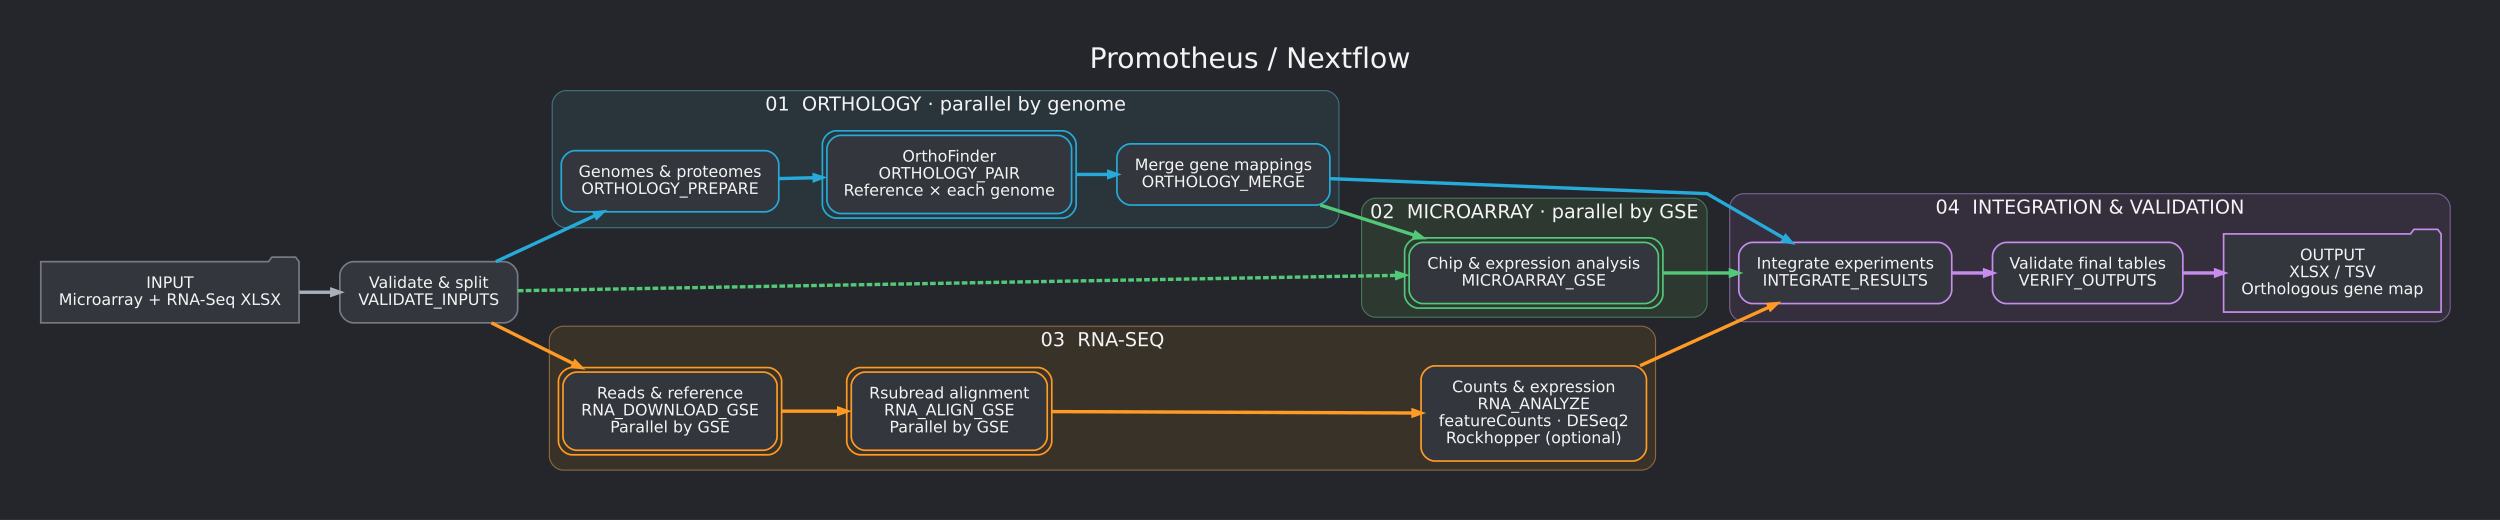
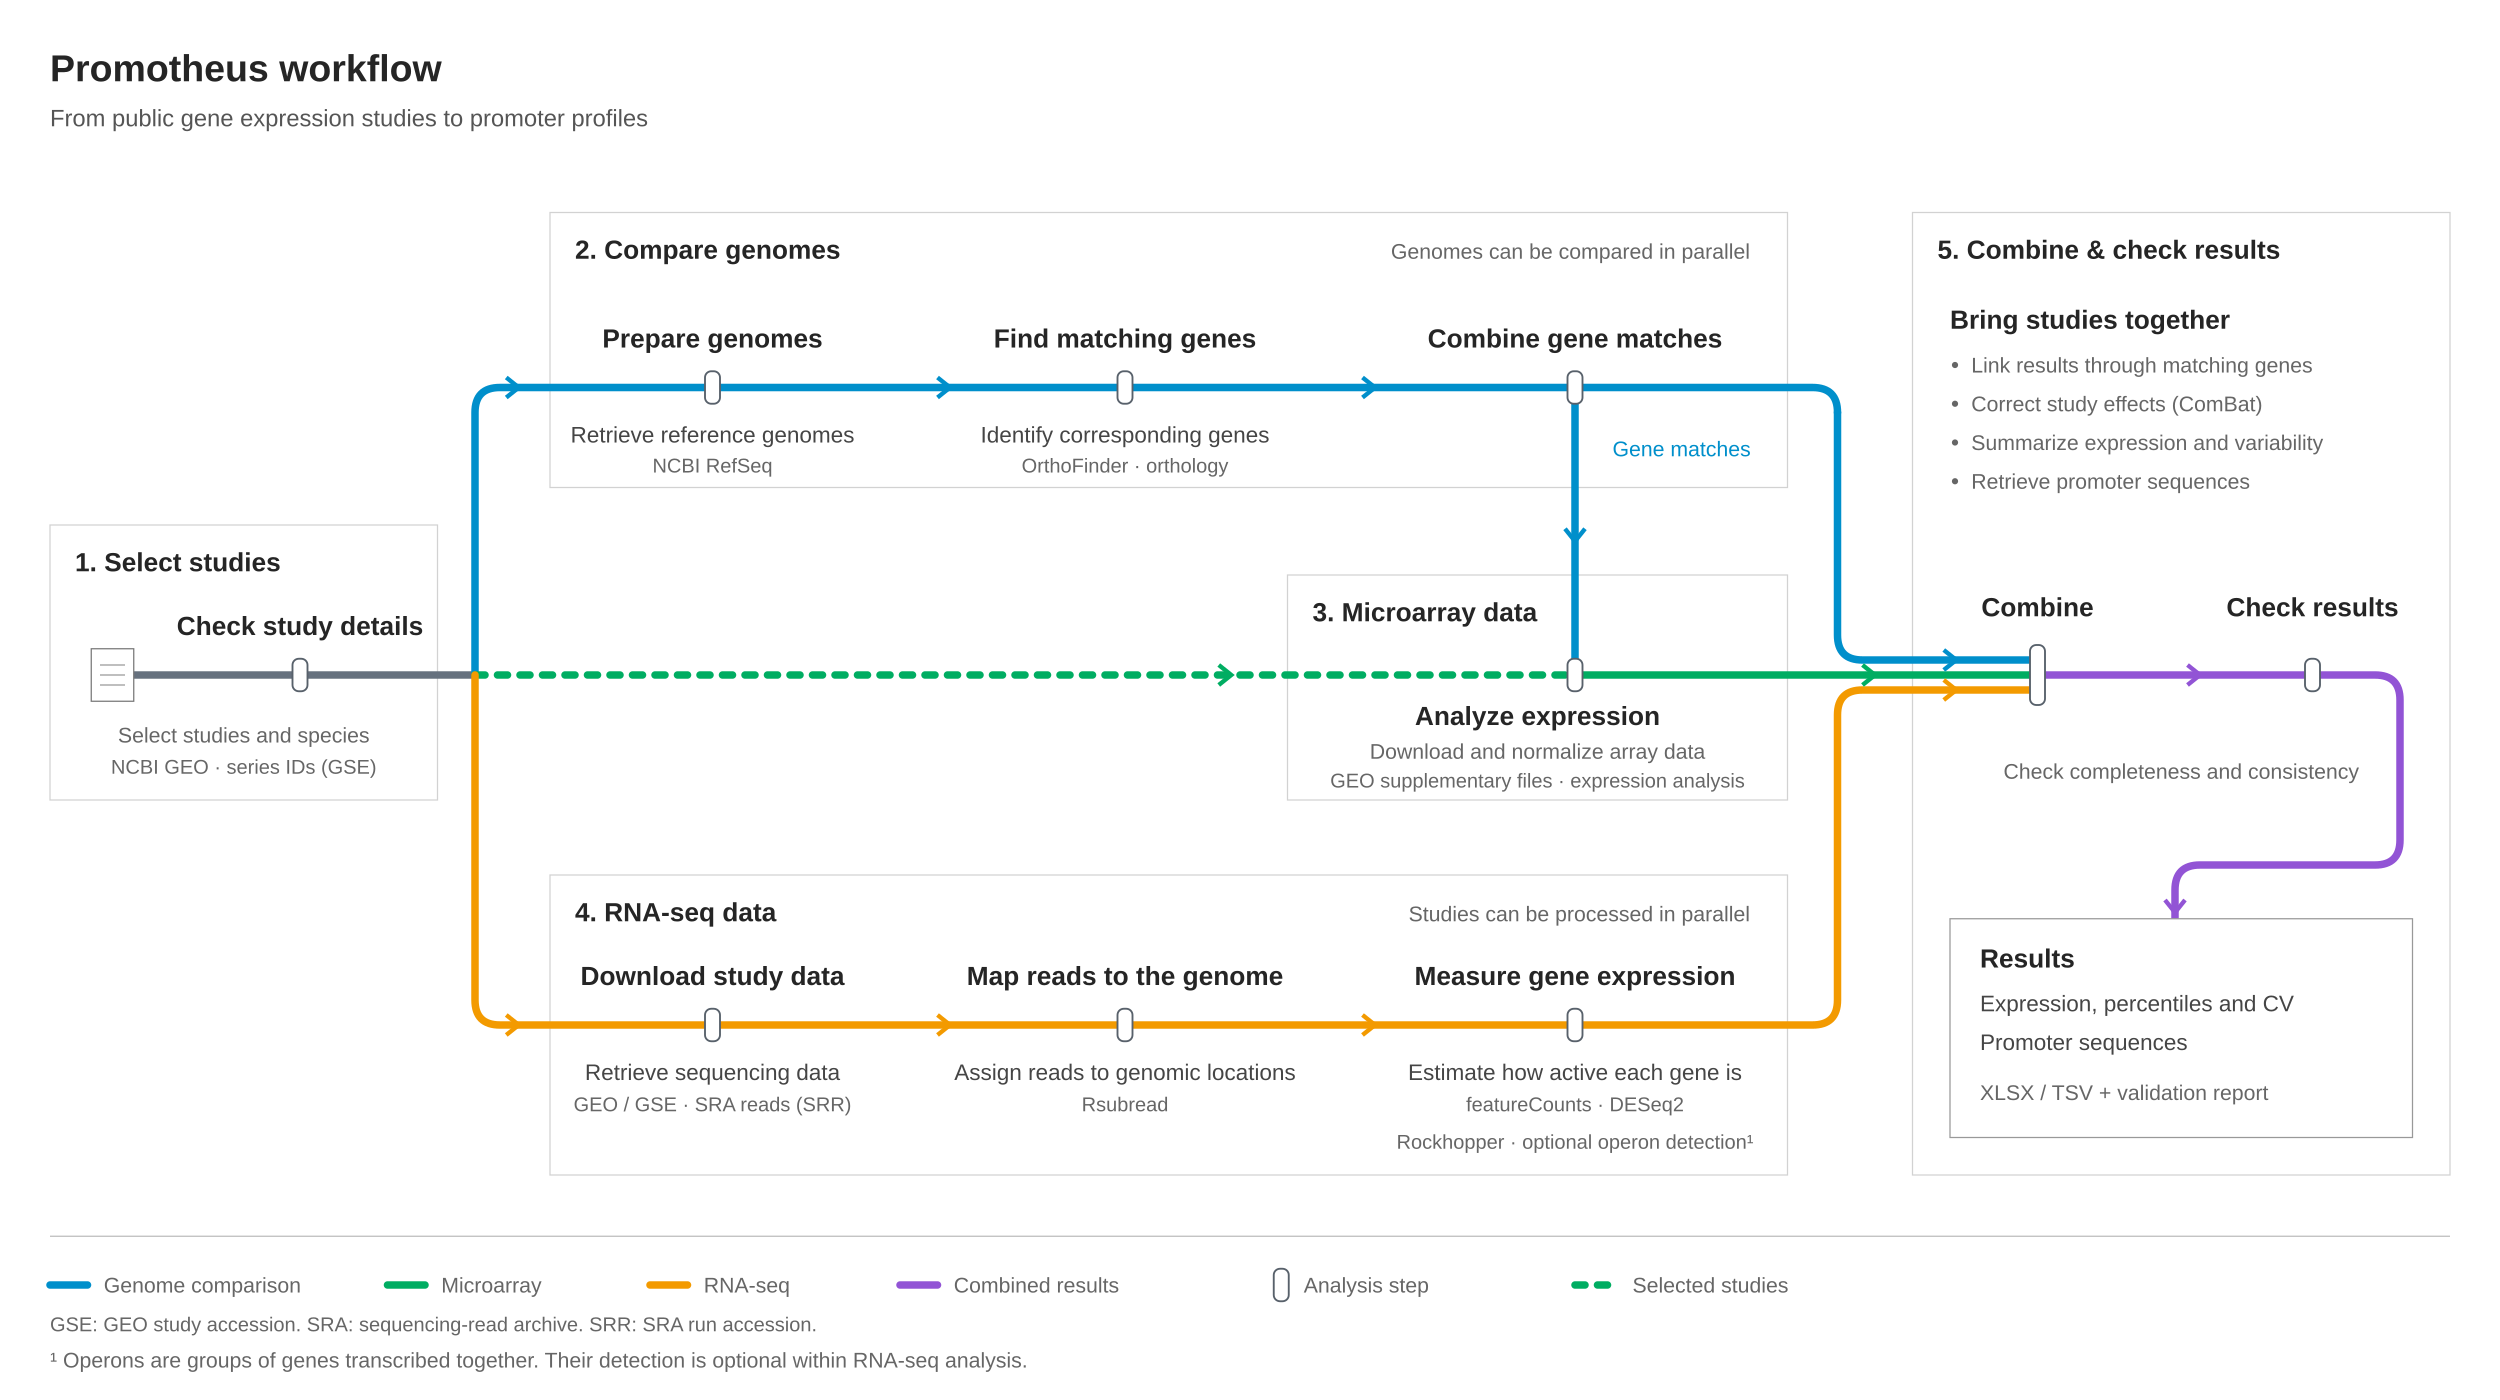
- <svg xmlns="http://www.w3.org/2000/svg" width="2207pt" height="459pt" viewBox="0.00 0.00 2207.00 459.00">
-   <g id="graph0" class="graph" transform="scale(1 1) rotate(0) translate(36 423)">
-     <polygon fill="#24262b" stroke="transparent" points="-36,36 -36,-423 2171,-423 2171,36 -36,36" />
-     <text text-anchor="middle" x="1067.5" y="-363" font-family="DejaVu Sans" font-size="25.00" fill="#f4f4f4">Promotheus / Nextflow</text>
-     <g id="clust1" class="cluster">
-       <path fill="#29343b" stroke="#427281" d="M463.5,-222C463.5,-222 1134,-222 1134,-222 1140,-222 1146,-228 1146,-234 1146,-234 1146,-331 1146,-331 1146,-337 1140,-343 1134,-343 1134,-343 463.5,-343 463.5,-343 457.5,-343 451.5,-337 451.5,-331 451.5,-331 451.5,-234 451.5,-234 451.5,-228 457.5,-222 463.5,-222" />
-       <text text-anchor="middle" x="798.75" y="-325.4" font-family="DejaVu Sans" font-size="17.00" fill="#f4f4f4">01  ORTHOLOGY · parallel by genome</text>
-     </g>
-     <g id="clust2" class="cluster">
-       <path fill="#2c3830" stroke="#49765a" d="M1178,-143C1178,-143 1459,-143 1459,-143 1465,-143 1471,-149 1471,-155 1471,-155 1471,-236 1471,-236 1471,-242 1465,-248 1459,-248 1459,-248 1178,-248 1178,-248 1172,-248 1166,-242 1166,-236 1166,-236 1166,-155 1166,-155 1166,-149 1172,-143 1178,-143" />
-       <text text-anchor="middle" x="1318.5" y="-230.4" font-family="DejaVu Sans" font-size="17.00" fill="#f4f4f4">02  MICROARRAY · parallel by GSE</text>
-     </g>
-     <g id="clust3" class="cluster">
-       <path fill="#393229" stroke="#8c683b" d="M461,-8C461,-8 1413.5,-8 1413.5,-8 1419.5,-8 1425.5,-14 1425.5,-20 1425.5,-20 1425.5,-123 1425.5,-123 1425.5,-129 1419.5,-135 1413.5,-135 1413.5,-135 461,-135 461,-135 455,-135 449,-129 449,-123 449,-123 449,-20 449,-20 449,-14 455,-8 461,-8" />
-       <text text-anchor="middle" x="937.25" y="-117.4" font-family="DejaVu Sans" font-size="17.00" fill="#f4f4f4">03  RNA-SEQ</text>
-     </g>
-     <g id="clust4" class="cluster">
-       <path fill="#342e3d" stroke="#78628e" d="M1503,-139C1503,-139 2115,-139 2115,-139 2121,-139 2127,-145 2127,-151 2127,-151 2127,-240 2127,-240 2127,-246 2121,-252 2115,-252 2115,-252 1503,-252 1503,-252 1497,-252 1491,-246 1491,-240 1491,-240 1491,-151 1491,-151 1491,-145 1497,-139 1503,-139" />
-       <text text-anchor="middle" x="1809" y="-234.4" font-family="DejaVu Sans" font-size="17.00" fill="#f4f4f4">04  INTEGRATION &amp; VALIDATION</text>
-     </g>
-     <g id="node1" class="node">
-       <polygon fill="#33363d" stroke="#747984" stroke-width="1.5" points="228,-192 225,-196 204,-196 201,-192 0,-192 0,-138 228,-138 228,-192" />
-       <text text-anchor="middle" x="114" y="-168.8" font-family="DejaVu Sans" font-size="14.00" fill="#f4f4f4">INPUT</text>
-       <text text-anchor="middle" x="114" y="-153.8" font-family="DejaVu Sans" font-size="14.00" fill="#f4f4f4">Microarray + RNA-Seq XLSX</text>
-     </g>
-     <g id="node2" class="node">
-       <path fill="#33363d" stroke="#747984" stroke-width="1.5" d="M409,-192C409,-192 276,-192 276,-192 270,-192 264,-186 264,-180 264,-180 264,-150 264,-150 264,-144 270,-138 276,-138 276,-138 409,-138 409,-138 415,-138 421,-144 421,-150 421,-150 421,-180 421,-180 421,-186 415,-192 409,-192" />
-       <text text-anchor="middle" x="342.5" y="-168.8" font-family="DejaVu Sans" font-size="14.00" fill="#f4f4f4">Validate &amp; split</text>
-       <text text-anchor="middle" x="342.5" y="-153.8" font-family="DejaVu Sans" font-size="14.00" fill="#f4f4f4">VALIDATE_INPUTS</text>
-     </g>
-     <g id="edge7" class="edge">
-       <path fill="none" stroke="#aab0ba" stroke-width="3" d="M228.25,-165C237.86,-165 247.46,-165 256.79,-165" />
-       <polygon fill="#aab0ba" stroke="#aab0ba" stroke-width="3" points="256.87,-167.45 263.87,-165 256.87,-162.55 256.87,-167.45" />
-     </g>
-     <g id="node3" class="node">
-       <path fill="#33363d" stroke="#26aada" stroke-width="1.5" d="M639.5,-290C639.5,-290 471.5,-290 471.5,-290 465.5,-290 459.5,-284 459.5,-278 459.5,-278 459.5,-248 459.5,-248 459.5,-242 465.5,-236 471.5,-236 471.5,-236 639.5,-236 639.5,-236 645.5,-236 651.5,-242 651.5,-248 651.5,-248 651.5,-278 651.5,-278 651.5,-284 645.5,-290 639.5,-290" />
-       <text text-anchor="middle" x="555.5" y="-266.8" font-family="DejaVu Sans" font-size="14.00" fill="#f4f4f4">Genomes &amp; proteomes</text>
-       <text text-anchor="middle" x="555.5" y="-251.8" font-family="DejaVu Sans" font-size="14.00" fill="#f4f4f4">ORTHOLOGY_PREPARE</text>
-     </g>
-     <g id="edge8" class="edge">
-       <path fill="none" stroke="#26aada" stroke-width="3" d="M401.72,-192.04C428.93,-204.68 461.44,-219.78 489.46,-232.79" />
-       <polygon fill="#26aada" stroke="#26aada" stroke-width="3" points="488.73,-235.15 496.11,-235.88 490.79,-230.71 488.73,-235.15" />
-     </g>
-     <g id="node6" class="node">
-       <path fill="#33363d" stroke="#52c878" stroke-width="1.5" d="M1416,-209C1416,-209 1220,-209 1220,-209 1214,-209 1208,-203 1208,-197 1208,-197 1208,-167 1208,-167 1208,-161 1214,-155 1220,-155 1220,-155 1416,-155 1416,-155 1422,-155 1428,-161 1428,-167 1428,-167 1428,-197 1428,-197 1428,-203 1422,-209 1416,-209" />
-       <path fill="none" stroke="#52c878" stroke-width="1.5" d="M1420,-213C1420,-213 1216,-213 1216,-213 1210,-213 1204,-207 1204,-201 1204,-201 1204,-163 1204,-163 1204,-157 1210,-151 1216,-151 1216,-151 1420,-151 1420,-151 1426,-151 1432,-157 1432,-163 1432,-163 1432,-201 1432,-201 1432,-207 1426,-213 1420,-213" />
-       <text text-anchor="middle" x="1318" y="-185.8" font-family="DejaVu Sans" font-size="14.00" fill="#f4f4f4">Chip &amp; expression analysis</text>
-       <text text-anchor="middle" x="1318" y="-170.8" font-family="DejaVu Sans" font-size="14.00" fill="#f4f4f4">MICROARRAY_GSE</text>
-     </g>
-     <g id="edge10" class="edge">
-       <path fill="none" stroke="#52c878" stroke-width="3" stroke-dasharray="5,2" d="M421.11,-166.36C590.5,-169.31 994.34,-176.37 1196.86,-179.9" />
-       <polygon fill="#52c878" stroke="#52c878" stroke-width="3" points="1196.94,-182.35 1203.98,-180.03 1197.03,-177.45 1196.94,-182.35" />
-     </g>
-     <g id="node7" class="node">
-       <path fill="#33363d" stroke="#ff9a24" stroke-width="1.5" d="M638,-94.5C638,-94.5 473,-94.5 473,-94.5 467,-94.5 461,-88.5 461,-82.5 461,-82.5 461,-37.5 461,-37.5 461,-31.5 467,-25.5 473,-25.5 473,-25.5 638,-25.5 638,-25.5 644,-25.5 650,-31.5 650,-37.5 650,-37.5 650,-82.5 650,-82.5 650,-88.5 644,-94.5 638,-94.5" />
-       <path fill="none" stroke="#ff9a24" stroke-width="1.5" d="M642,-98.5C642,-98.5 469,-98.5 469,-98.5 463,-98.5 457,-92.5 457,-86.5 457,-86.5 457,-33.5 457,-33.5 457,-27.5 463,-21.5 469,-21.5 469,-21.5 642,-21.5 642,-21.5 648,-21.5 654,-27.5 654,-33.5 654,-33.5 654,-86.5 654,-86.5 654,-92.5 648,-98.5 642,-98.5" />
-       <text text-anchor="middle" x="555.5" y="-71.3" font-family="DejaVu Sans" font-size="14.00" fill="#f4f4f4">Reads &amp; reference</text>
-       <text text-anchor="middle" x="555.5" y="-56.3" font-family="DejaVu Sans" font-size="14.00" fill="#f4f4f4">RNA_DOWNLOAD_GSE</text>
-       <text text-anchor="middle" x="555.5" y="-41.3" font-family="DejaVu Sans" font-size="14.00" fill="#f4f4f4">Parallel by GSE</text>
-     </g>
-     <g id="edge9" class="edge">
-       <path fill="none" stroke="#ff9a24" stroke-width="3" d="M397.84,-137.96C419.92,-126.97 445.95,-114.02 470.38,-101.86" />
-       <polygon fill="#ff9a24" stroke="#ff9a24" stroke-width="3" points="471.71,-103.94 476.88,-98.62 469.53,-99.55 471.71,-103.94" />
-     </g>
-     <g id="node4" class="node">
-       <path fill="#33363d" stroke="#26aada" stroke-width="1.5" d="M898,-303.5C898,-303.5 706,-303.5 706,-303.5 700,-303.5 694,-297.5 694,-291.5 694,-291.5 694,-246.5 694,-246.5 694,-240.5 700,-234.5 706,-234.5 706,-234.5 898,-234.5 898,-234.5 904,-234.5 910,-240.5 910,-246.5 910,-246.5 910,-291.5 910,-291.5 910,-297.5 904,-303.5 898,-303.5" />
-       <path fill="none" stroke="#26aada" stroke-width="1.5" d="M902,-307.5C902,-307.5 702,-307.5 702,-307.5 696,-307.5 690,-301.5 690,-295.5 690,-295.5 690,-242.5 690,-242.5 690,-236.5 696,-230.5 702,-230.5 702,-230.5 902,-230.5 902,-230.5 908,-230.5 914,-236.5 914,-242.5 914,-242.5 914,-295.5 914,-295.5 914,-301.5 908,-307.5 902,-307.5" />
-       <text text-anchor="middle" x="802" y="-280.3" font-family="DejaVu Sans" font-size="14.00" fill="#f4f4f4">OrthoFinder</text>
-       <text text-anchor="middle" x="802" y="-265.3" font-family="DejaVu Sans" font-size="14.00" fill="#f4f4f4">ORTHOLOGY_PAIR</text>
-       <text text-anchor="middle" x="802" y="-250.3" font-family="DejaVu Sans" font-size="14.00" fill="#f4f4f4">Reference × each genome</text>
-     </g>
-     <g id="edge1" class="edge">
-       <path fill="none" stroke="#26aada" stroke-width="3" d="M651.73,-265.34C661.86,-265.59 672.25,-265.84 682.61,-266.09" />
-       <polygon fill="#26aada" stroke="#26aada" stroke-width="3" points="682.71,-268.55 689.77,-266.27 682.83,-263.65 682.71,-268.55" />
-     </g>
-     <g id="node5" class="node">
-       <path fill="#33363d" stroke="#26aada" stroke-width="1.5" d="M1126,-296C1126,-296 962,-296 962,-296 956,-296 950,-290 950,-284 950,-284 950,-254 950,-254 950,-248 956,-242 962,-242 962,-242 1126,-242 1126,-242 1132,-242 1138,-248 1138,-254 1138,-254 1138,-284 1138,-284 1138,-290 1132,-296 1126,-296" />
-       <text text-anchor="middle" x="1044" y="-272.8" font-family="DejaVu Sans" font-size="14.00" fill="#f4f4f4">Merge gene mappings</text>
-       <text text-anchor="middle" x="1044" y="-257.8" font-family="DejaVu Sans" font-size="14.00" fill="#f4f4f4">ORTHOLOGY_MERGE</text>
-     </g>
-     <g id="edge2" class="edge">
-       <path fill="none" stroke="#26aada" stroke-width="3" d="M914.22,-269C923.7,-269 933.25,-269 942.63,-269" />
-       <polygon fill="#26aada" stroke="#26aada" stroke-width="3" points="942.78,-271.45 949.78,-269 942.78,-266.55 942.78,-271.45" />
-     </g>
-     <g id="edge11" class="edge">
-       <path fill="none" stroke="#52c878" stroke-width="3" d="M1129.57,-241.95C1155.88,-233.53 1185.2,-224.16 1212.69,-215.36" />
-       <polygon fill="#52c878" stroke="#52c878" stroke-width="3" points="1213.72,-217.61 1219.64,-213.14 1212.23,-212.94 1213.72,-217.61" />
-     </g>
-     <g id="node10" class="node">
-       <path fill="#33363d" stroke="#c78cec" stroke-width="1.5" d="M1675,-209C1675,-209 1511,-209 1511,-209 1505,-209 1499,-203 1499,-197 1499,-197 1499,-167 1499,-167 1499,-161 1505,-155 1511,-155 1511,-155 1675,-155 1675,-155 1681,-155 1687,-161 1687,-167 1687,-167 1687,-197 1687,-197 1687,-203 1681,-209 1675,-209" />
-       <text text-anchor="middle" x="1593" y="-185.8" font-family="DejaVu Sans" font-size="14.00" fill="#f4f4f4">Integrate experiments</text>
-       <text text-anchor="middle" x="1593" y="-170.8" font-family="DejaVu Sans" font-size="14.00" fill="#f4f4f4">INTEGRATE_RESULTS</text>
-     </g>
-     <g id="edge12" class="edge">
-       <path fill="none" stroke="#26aada" stroke-width="3" d="M1138.22,-265.28C1263.6,-260.28 1471,-252 1471,-252 1471,-252 1506.3,-231.58 1538.77,-212.79" />
-       <polygon fill="#26aada" stroke="#26aada" stroke-width="3" points="1540.39,-214.69 1545.22,-209.06 1537.93,-210.45 1540.39,-214.69" />
-     </g>
-     <g id="edge13" class="edge">
-       <path fill="none" stroke="#52c878" stroke-width="3" d="M1432.01,-182C1451.74,-182 1472.14,-182 1491.5,-182" />
-       <polygon fill="#52c878" stroke="#52c878" stroke-width="3" points="1491.58,-184.45 1498.58,-182 1491.58,-179.55 1491.58,-184.45" />
-     </g>
-     <g id="node8" class="node">
-       <path fill="#33363d" stroke="#ff9a24" stroke-width="1.5" d="M876.5,-94.5C876.5,-94.5 727.5,-94.5 727.5,-94.5 721.5,-94.5 715.5,-88.5 715.5,-82.5 715.5,-82.5 715.5,-37.5 715.5,-37.5 715.5,-31.5 721.5,-25.5 727.5,-25.5 727.5,-25.5 876.5,-25.5 876.5,-25.5 882.5,-25.5 888.5,-31.5 888.5,-37.5 888.5,-37.5 888.5,-82.5 888.5,-82.5 888.5,-88.5 882.5,-94.5 876.5,-94.5" />
-       <path fill="none" stroke="#ff9a24" stroke-width="1.5" d="M880.5,-98.5C880.5,-98.5 723.5,-98.5 723.5,-98.5 717.5,-98.5 711.5,-92.5 711.5,-86.5 711.5,-86.5 711.5,-33.5 711.5,-33.5 711.5,-27.5 717.5,-21.5 723.5,-21.5 723.5,-21.5 880.5,-21.5 880.5,-21.5 886.5,-21.5 892.5,-27.5 892.5,-33.5 892.5,-33.5 892.5,-86.5 892.5,-86.5 892.5,-92.5 886.5,-98.5 880.5,-98.5" />
-       <text text-anchor="middle" x="802" y="-71.3" font-family="DejaVu Sans" font-size="14.00" fill="#f4f4f4">Rsubread alignment</text>
-       <text text-anchor="middle" x="802" y="-56.3" font-family="DejaVu Sans" font-size="14.00" fill="#f4f4f4">RNA_ALIGN_GSE</text>
-       <text text-anchor="middle" x="802" y="-41.3" font-family="DejaVu Sans" font-size="14.00" fill="#f4f4f4">Parallel by GSE</text>
-     </g>
-     <g id="edge3" class="edge">
-       <path fill="none" stroke="#ff9a24" stroke-width="3" d="M654.19,-60C670.71,-60 687.87,-60 704.37,-60" />
-       <polygon fill="#ff9a24" stroke="#ff9a24" stroke-width="3" points="704.39,-62.45 711.39,-60 704.39,-57.55 704.39,-62.45" />
-     </g>
-     <g id="node9" class="node">
-       <path fill="#33363d" stroke="#ff9a24" stroke-width="1.5" d="M1405.5,-100C1405.5,-100 1230.5,-100 1230.5,-100 1224.5,-100 1218.5,-94 1218.5,-88 1218.5,-88 1218.5,-28 1218.5,-28 1218.5,-22 1224.5,-16 1230.5,-16 1230.5,-16 1405.5,-16 1405.5,-16 1411.5,-16 1417.5,-22 1417.5,-28 1417.5,-28 1417.5,-88 1417.5,-88 1417.5,-94 1411.5,-100 1405.5,-100" />
-       <text text-anchor="middle" x="1318" y="-76.8" font-family="DejaVu Sans" font-size="14.00" fill="#f4f4f4">Counts &amp; expression</text>
-       <text text-anchor="middle" x="1318" y="-61.8" font-family="DejaVu Sans" font-size="14.00" fill="#f4f4f4">RNA_ANALYZE</text>
-       <text text-anchor="middle" x="1318" y="-46.8" font-family="DejaVu Sans" font-size="14.00" fill="#f4f4f4">featureCounts · DESeq2</text>
-       <text text-anchor="middle" x="1318" y="-31.8" font-family="DejaVu Sans" font-size="14.00" fill="#f4f4f4">Rockhopper (optional)</text>
-     </g>
-     <g id="edge4" class="edge">
-       <path fill="none" stroke="#ff9a24" stroke-width="3" d="M892.53,-59.65C981.25,-59.31 1117.14,-58.78 1211.16,-58.41" />
-       <polygon fill="#ff9a24" stroke="#ff9a24" stroke-width="3" points="1211.43,-60.86 1218.42,-58.38 1211.41,-55.96 1211.43,-60.86" />
-     </g>
-     <g id="edge14" class="edge">
-       <path fill="none" stroke="#ff9a24" stroke-width="3" d="M1411.81,-100.15C1449.19,-117.14 1491.47,-136.34 1525.67,-151.87" />
-       <polygon fill="#ff9a24" stroke="#ff9a24" stroke-width="3" points="1525.02,-154.27 1532.4,-154.93 1527.04,-149.81 1525.02,-154.27" />
-     </g>
-     <g id="node11" class="node">
-       <path fill="#33363d" stroke="#c78cec" stroke-width="1.5" d="M1879,-209C1879,-209 1735,-209 1735,-209 1729,-209 1723,-203 1723,-197 1723,-197 1723,-167 1723,-167 1723,-161 1729,-155 1735,-155 1735,-155 1879,-155 1879,-155 1885,-155 1891,-161 1891,-167 1891,-167 1891,-197 1891,-197 1891,-203 1885,-209 1879,-209" />
-       <text text-anchor="middle" x="1807" y="-185.8" font-family="DejaVu Sans" font-size="14.00" fill="#f4f4f4">Validate final tables</text>
-       <text text-anchor="middle" x="1807" y="-170.8" font-family="DejaVu Sans" font-size="14.00" fill="#f4f4f4">VERIFY_OUTPUTS</text>
-     </g>
-     <g id="edge5" class="edge">
-       <path fill="none" stroke="#c78cec" stroke-width="3" d="M1687.29,-182C1696.77,-182 1706.38,-182 1715.81,-182" />
-       <polygon fill="#c78cec" stroke="#c78cec" stroke-width="3" points="1715.99,-184.45 1722.99,-182 1715.99,-179.55 1715.99,-184.45" />
-     </g>
-     <g id="node12" class="node">
-       <polygon fill="#33363d" stroke="#c78cec" stroke-width="1.5" points="2119,-216.5 2116,-220.5 2095,-220.5 2092,-216.5 1927,-216.5 1927,-147.5 2119,-147.5 2119,-216.5" />
-       <text text-anchor="middle" x="2023" y="-193.3" font-family="DejaVu Sans" font-size="14.00" fill="#f4f4f4">OUTPUT</text>
-       <text text-anchor="middle" x="2023" y="-178.3" font-family="DejaVu Sans" font-size="14.00" fill="#f4f4f4">XLSX / TSV</text>
-       <text text-anchor="middle" x="2023" y="-163.3" font-family="DejaVu Sans" font-size="14.00" fill="#f4f4f4">Orthologous gene map</text>
-     </g>
-     <g id="edge6" class="edge">
-       <path fill="none" stroke="#c78cec" stroke-width="3" d="M1891.04,-182C1900.5,-182 1910.22,-182 1919.88,-182" />
-       <polygon fill="#c78cec" stroke="#c78cec" stroke-width="3" points="1919.9,-184.45 1926.9,-182 1919.9,-179.55 1919.9,-184.45" />
-     </g>
-   </g>
+ <svg xmlns="http://www.w3.org/2000/svg" width="2000" height="1120" viewBox="0 0 2000 1120" role="img" aria-labelledby="title description">
+   <rect width="2000" height="1120" fill="white" />
+   <style>
+ text {font-family:Arial,Helvetica,sans-serif;fill:#252525}
+ .title {font-size:30px;font-weight:700}
+ .subtitle {font-size:19px;fill:#555}
+ .heading {font-size:21px;font-weight:700}
+ .name {font-size:21px;font-weight:700}
+ .body {font-size:18px;fill:#454545}
+ .note {font-size:17px;fill:#666}
+ .tech {font-size:16px;fill:#666}
+ </style>
+   <text x="40" y="65" class="title" text-anchor="start">Promotheus workflow</text>
+   <text x="40" y="101" class="subtitle" text-anchor="start">From public gene expression studies to promoter profiles</text>
+   <rect x="40" y="420" width="310" height="220" stroke="#d2d2d2" fill="none" />
+   <text x="60" y="457" class="heading" text-anchor="start">1. Select studies</text>
+   <rect x="440" y="170" width="990" height="220" stroke="#d2d2d2" fill="none" />
+   <text x="460" y="207" class="heading" text-anchor="start">2. Compare genomes</text>
+   <text x="1400" y="207" class="note" text-anchor="end">Genomes can be compared in parallel</text>
+   <rect x="1030" y="460" width="400" height="180" stroke="#d2d2d2" fill="none" />
+   <text x="1050" y="497" class="heading" text-anchor="start">3. Microarray data</text>
+   <rect x="440" y="700" width="990" height="240" stroke="#d2d2d2" fill="none" />
+   <text x="460" y="737" class="heading" text-anchor="start">4. RNA-seq data</text>
+   <text x="1400" y="737" class="note" text-anchor="end">Studies can be processed in parallel</text>
+   <rect x="1530" y="170" width="430" height="770" stroke="#d2d2d2" fill="none" />
+   <text x="1550" y="207" class="heading" text-anchor="start">5. Combine &amp; check results</text>
+   <path d="M90 540 H380" stroke="#66717e" stroke-width="6" fill="none" stroke-linecap="round" stroke-linejoin="round" />
+   <path d="M380 540 V330 Q380 310 400 310 H1450 Q1470 310 1470 330" stroke="#008fcb" stroke-width="6" fill="none" stroke-linecap="round" stroke-linejoin="round" />
+   <path d="M380 540 H1260" stroke="#00ad62" stroke-width="6" fill="none" stroke-linecap="round" stroke-linejoin="round" stroke-dasharray="8 10" />
+   <path d="M380 540 V800 Q380 820 400 820 H1450 Q1470 820 1470 800 V572 Q1470 552 1490 552 H1630" stroke="#f39a00" stroke-width="6" fill="none" stroke-linecap="round" stroke-linejoin="round" />
+   <path d="M1260 310 V540" stroke="#008fcb" stroke-width="6" fill="none" stroke-linecap="round" stroke-linejoin="round" />
+   <path d="M1470 330 V508 Q1470 528 1490 528 H1630" stroke="#008fcb" stroke-width="6" fill="none" stroke-linecap="round" stroke-linejoin="round" />
+   <path d="M1260 540 H1630" stroke="#00ad62" stroke-width="6" fill="none" stroke-linecap="round" stroke-linejoin="round" />
+   <path d="M1630 540 H1900 Q1920 540 1920 560 V672 Q1920 692 1900 692 H1760 Q1740 692 1740 712 V735" stroke="#9254d5" stroke-width="6" fill="none" stroke-linecap="round" stroke-linejoin="round" />
+   <polyline points="405,302 415,310 405,318" stroke="#008fcb" stroke-width="3.5" fill="none" />
+   <polyline points="750,302 760,310 750,318" stroke="#008fcb" stroke-width="3.5" fill="none" />
+   <polyline points="1090,302 1100,310 1090,318" stroke="#008fcb" stroke-width="3.5" fill="none" />
+   <polyline points="1252,423 1260,433 1268,423" stroke="#008fcb" stroke-width="3.5" fill="none" />
+   <polyline points="1555,520 1565,528 1555,536" stroke="#008fcb" stroke-width="3.5" fill="none" />
+   <polyline points="975,532 985,540 975,548" stroke="#00ad62" stroke-width="3.5" fill="none" />
+   <polyline points="1490,532 1500,540 1490,548" stroke="#00ad62" stroke-width="3.5" fill="none" />
+   <polyline points="405,812 415,820 405,828" stroke="#f39a00" stroke-width="3.5" fill="none" />
+   <polyline points="750,812 760,820 750,828" stroke="#f39a00" stroke-width="3.5" fill="none" />
+   <polyline points="1090,812 1100,820 1090,828" stroke="#f39a00" stroke-width="3.5" fill="none" />
+   <polyline points="1555,544 1565,552 1555,560" stroke="#f39a00" stroke-width="3.5" fill="none" />
+   <polyline points="1750,532 1760,540 1750,548" stroke="#9254d5" stroke-width="3.5" fill="none" />
+   <polyline points="1732,720 1740,730 1748,720" stroke="#9254d5" stroke-width="3.5" fill="none" />
+   <rect x="73" y="519" width="34" height="42" stroke="#777" fill="#fff" />
+   <path d="M80 532 h20" stroke="#999" />
+   <path d="M80 540 h20" stroke="#999" />
+   <path d="M80 548 h20" stroke="#999" />
+   <rect x="234" y="527.0" width="12" height="26" rx="5" stroke="#58616b" stroke-width="1.5" fill="#fff" />
+   <text x="240" y="508" class="name" text-anchor="middle">Check study details</text>
+   <text x="195" y="594" class="note" text-anchor="middle">Select studies and species</text>
+   <text x="195" y="619" class="tech" text-anchor="middle">NCBI GEO · series IDs (GSE)</text>
+   <rect x="564" y="297.0" width="12" height="26" rx="5" stroke="#58616b" stroke-width="1.5" fill="#fff" />
+   <text x="570" y="278" class="name" text-anchor="middle">Prepare genomes</text>
+   <text x="570" y="354" class="body" text-anchor="middle">Retrieve reference genomes</text>
+   <text x="570" y="378" class="tech" text-anchor="middle">NCBI RefSeq</text>
+   <rect x="894" y="297.0" width="12" height="26" rx="5" stroke="#58616b" stroke-width="1.5" fill="#fff" />
+   <text x="900" y="278" class="name" text-anchor="middle">Find matching genes</text>
+   <text x="900" y="354" class="body" text-anchor="middle">Identify corresponding genes</text>
+   <text x="900" y="378" class="tech" text-anchor="middle">OrthoFinder · orthology</text>
+   <rect x="1254" y="297.0" width="12" height="26" rx="5" stroke="#58616b" stroke-width="1.5" fill="#fff" />
+   <text x="1260" y="278" class="name" text-anchor="middle">Combine gene matches</text>
+   <text x="1290" y="365" class="note" text-anchor="start" style="fill:#008fcb">Gene matches</text>
+   <rect x="1254" y="527.0" width="12" height="26" rx="5" stroke="#58616b" stroke-width="1.5" fill="#fff" />
+   <text x="1230" y="580" class="name" text-anchor="middle">Analyze expression</text>
+   <text x="1230" y="607" class="note" text-anchor="middle">Download and normalize array data</text>
+   <text x="1230" y="630" class="tech" text-anchor="middle">GEO supplementary files · expression analysis</text>
+   <rect x="564" y="807.0" width="12" height="26" rx="5" stroke="#58616b" stroke-width="1.5" fill="#fff" />
+   <text x="570" y="788" class="name" text-anchor="middle">Download study data</text>
+   <text x="570" y="864" class="body" text-anchor="middle">Retrieve sequencing data</text>
+   <text x="570" y="889" class="tech" text-anchor="middle">GEO / GSE · SRA reads (SRR)</text>
+   <rect x="894" y="807.0" width="12" height="26" rx="5" stroke="#58616b" stroke-width="1.5" fill="#fff" />
+   <text x="900" y="788" class="name" text-anchor="middle">Map reads to the genome</text>
+   <text x="900" y="864" class="body" text-anchor="middle">Assign reads to genomic locations</text>
+   <text x="900" y="889" class="tech" text-anchor="middle">Rsubread</text>
+   <rect x="1254" y="807.0" width="12" height="26" rx="5" stroke="#58616b" stroke-width="1.5" fill="#fff" />
+   <text x="1260" y="788" class="name" text-anchor="middle">Measure gene expression</text>
+   <text x="1260" y="864" class="body" text-anchor="middle">Estimate how active each gene is</text>
+   <text x="1260" y="889" class="tech" text-anchor="middle">featureCounts · DESeq2</text>
+   <text x="1260" y="919" class="tech" text-anchor="middle">Rockhopper · optional operon detection¹</text>
+   <text x="1560" y="263" class="name" text-anchor="start">Bring studies together</text>
+   <circle cx="1564" cy="292" r="2.5" fill="#666" />
+   <text x="1577" y="298" class="note" text-anchor="start">Link results through matching genes</text>
+   <circle cx="1564" cy="323" r="2.5" fill="#666" />
+   <text x="1577" y="329" class="note" text-anchor="start">Correct study effects (ComBat)</text>
+   <circle cx="1564" cy="354" r="2.5" fill="#666" />
+   <text x="1577" y="360" class="note" text-anchor="start">Summarize expression and variability</text>
+   <circle cx="1564" cy="385" r="2.5" fill="#666" />
+   <text x="1577" y="391" class="note" text-anchor="start">Retrieve promoter sequences</text>
+   <rect x="1624" y="516.0" width="12" height="48" rx="5" stroke="#58616b" stroke-width="1.5" fill="#fff" />
+   <text x="1630" y="493" class="name" text-anchor="middle">Combine</text>
+   <rect x="1844" y="527.0" width="12" height="26" rx="5" stroke="#58616b" stroke-width="1.5" fill="#fff" />
+   <text x="1850" y="493" class="name" text-anchor="middle">Check results</text>
+   <text x="1745" y="623" class="note" text-anchor="middle">Check completeness and consistency</text>
+   <rect x="1560" y="735" width="370" height="175" stroke="#999" fill="#fff" />
+   <text x="1584" y="774" class="name" text-anchor="start">Results</text>
+   <text x="1584" y="809" class="body" text-anchor="start">Expression, percentiles and CV</text>
+   <text x="1584" y="840" class="body" text-anchor="start">Promoter sequences</text>
+   <text x="1584" y="880" class="note" text-anchor="start">XLSX / TSV + validation report</text>
+   <path d="M40 989 H1960" stroke="#bcbcbc" stroke-width="1" />
+   <path d="M40 1028 h30" stroke="#008fcb" stroke-width="6" fill="none" stroke-linecap="round" stroke-linejoin="round" />
+   <text x="83" y="1034" class="note" text-anchor="start">Genome comparison</text>
+   <path d="M310 1028 h30" stroke="#00ad62" stroke-width="6" fill="none" stroke-linecap="round" stroke-linejoin="round" />
+   <text x="353" y="1034" class="note" text-anchor="start">Microarray</text>
+   <path d="M520 1028 h30" stroke="#f39a00" stroke-width="6" fill="none" stroke-linecap="round" stroke-linejoin="round" />
+   <text x="563" y="1034" class="note" text-anchor="start">RNA-seq</text>
+   <path d="M720 1028 h30" stroke="#9254d5" stroke-width="6" fill="none" stroke-linecap="round" stroke-linejoin="round" />
+   <text x="763" y="1034" class="note" text-anchor="start">Combined results</text>
+   <rect x="1019" y="1015.0" width="12" height="26" rx="5" stroke="#58616b" stroke-width="1.5" fill="#fff" />
+   <text x="1043" y="1034" class="note" text-anchor="start">Analysis step</text>
+   <path d="M1260 1028 h34" stroke="#00ad62" stroke-width="6" fill="none" stroke-linecap="round" stroke-linejoin="round" stroke-dasharray="8 10" />
+   <text x="1306" y="1034" class="note" text-anchor="start">Selected studies</text>
+   <text x="40" y="1065" class="tech" text-anchor="start">GSE: GEO study accession.   SRA: sequencing-read archive.   SRR: SRA run accession.</text>
+   <text x="40" y="1094" class="note" text-anchor="start">¹ Operons are groups of genes transcribed together. Their detection is optional within RNA-seq analysis.</text>
</svg>
